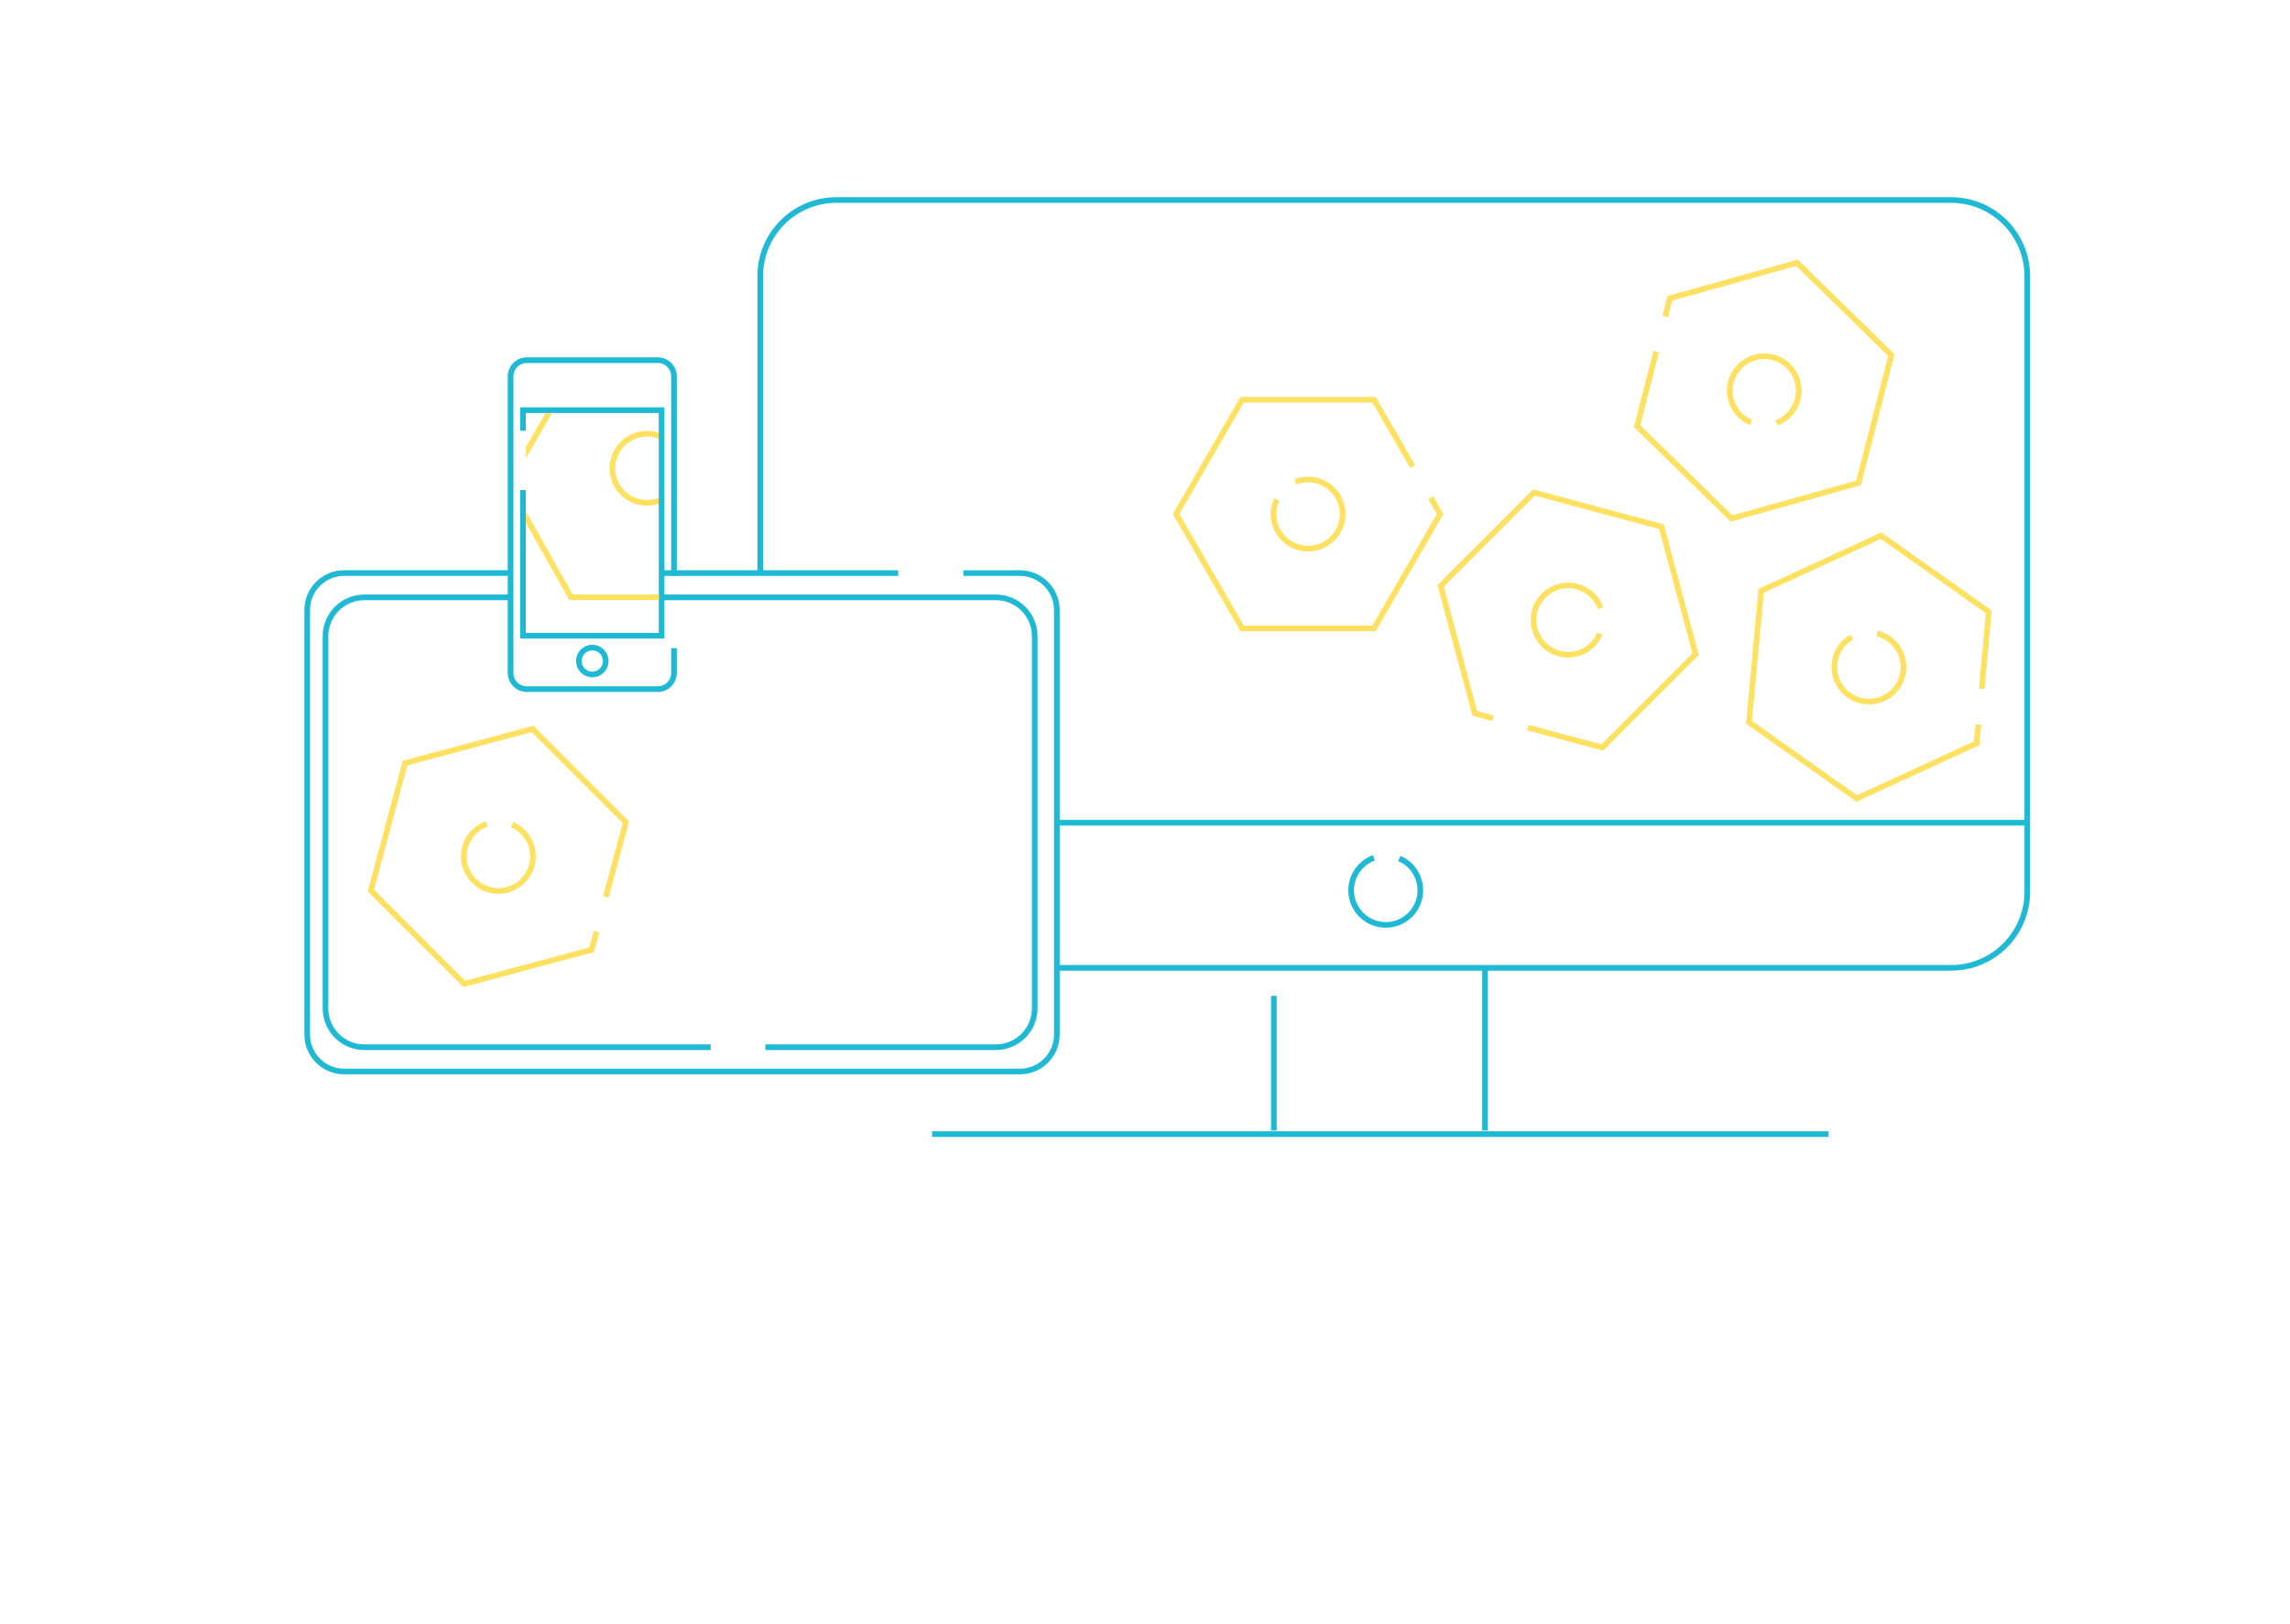
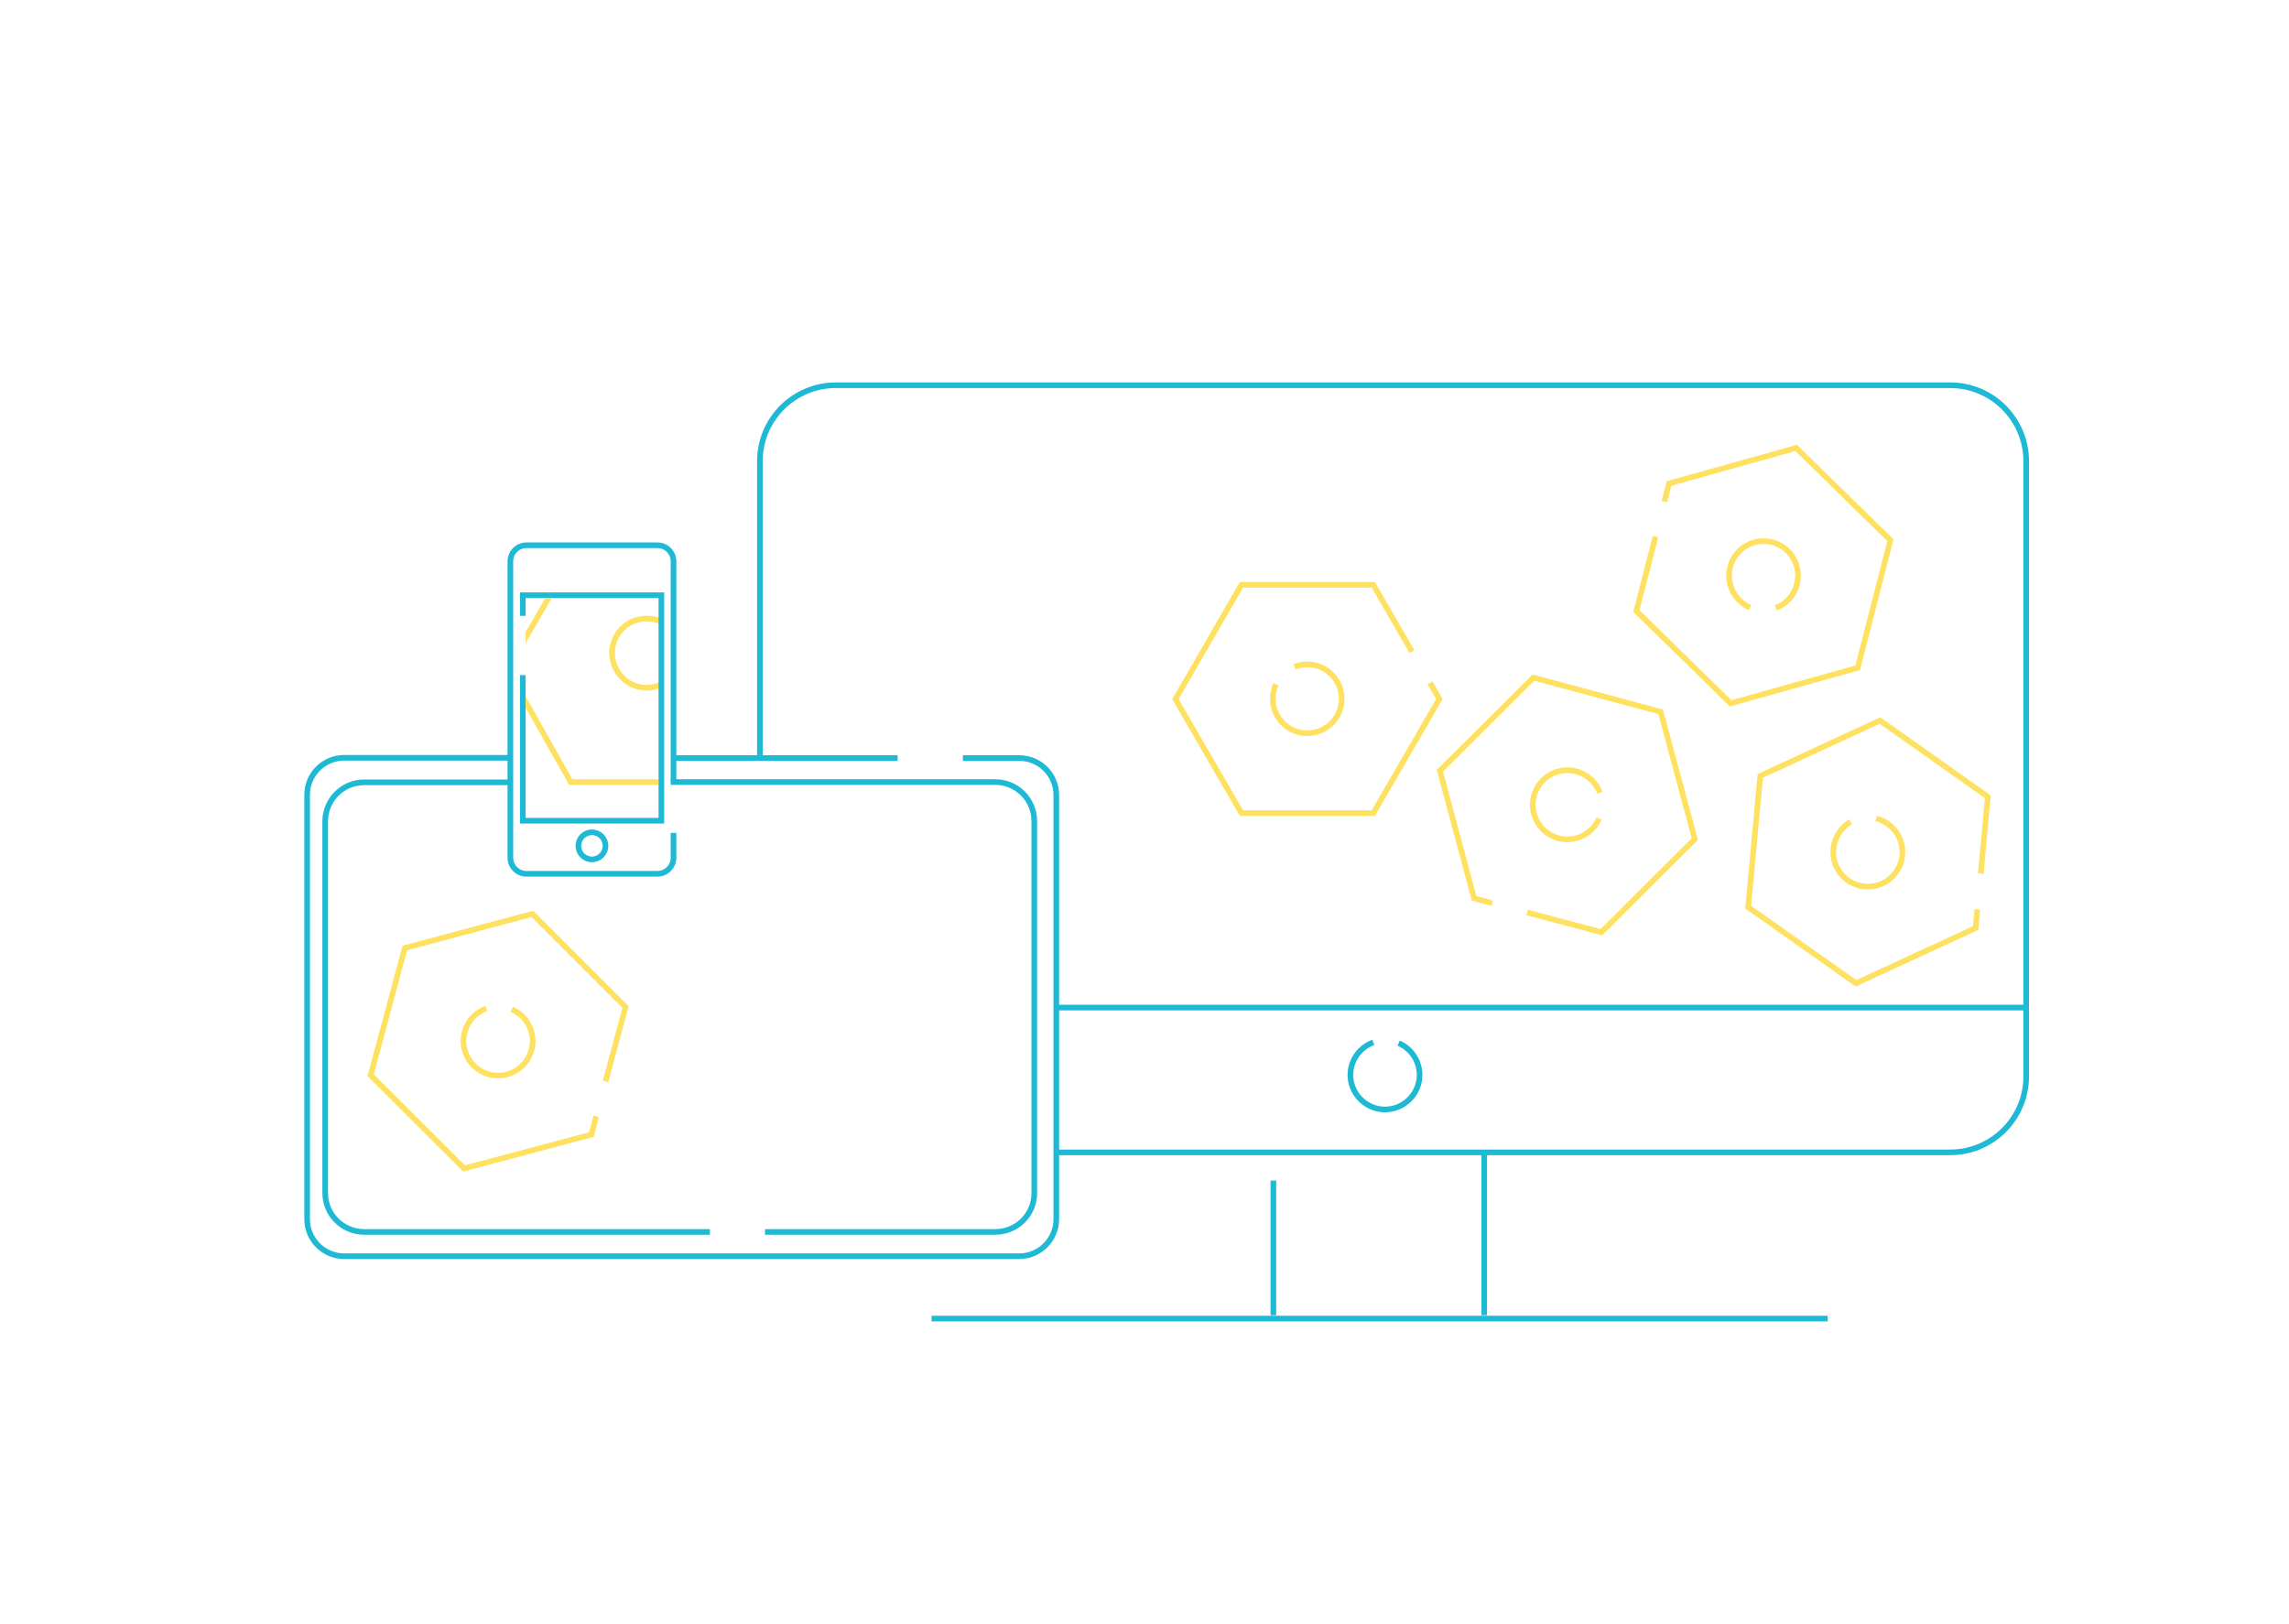
- <svg xmlns="http://www.w3.org/2000/svg" viewBox="0 0 810.86 575.06">
-   <defs>
-     <style>.a,.b,.c,.d{fill:none;}.b{stroke:#ffe161;}.b,.c,.d{stroke-miterlimit:10;stroke-width:2px;}.b,.c{fill-rule:evenodd;}.c,.d{stroke:#1eb9d5;}.e{clip-path:url(#a);}</style>
-     <clipPath id="a">
-       <rect class="a" x="186.2" y="146.29" width="47.12" height="76.91" />
+ <svg xmlns="http://www.w3.org/2000/svg" xmlns:xlink="http://www.w3.org/1999/xlink" version="1.1" id="Layer_1" x="0px" y="0px" viewBox="0 0 810.9 575.1" style="enable-background:new 0 0 810.9 575.1;" xml:space="preserve">
+   <style type="text/css">
+ 	.st0{fill:none;stroke:#FFE161;stroke-width:2;stroke-miterlimit:10;}
+ 	.st1{fill:none;stroke:#1EB9D5;stroke-width:2;stroke-miterlimit:10;}
+ 	.st2{clip-path:url(#SVGID_2_);}
+ </style>
+   <path class="st0" d="M234.1,242.6c-6.2,2.8-13.4,0-16.2-6.2c-2.8-6.2,0-13.4,6.2-16.2c3.2-1.4,6.9-1.4,10.1,0" />
+   <polyline class="st0" points="506.6,241.9 509.9,247.7 486.5,288.1 439.8,288.1 416.4,247.7 439.8,207.2 486.5,207.2 500.2,230.9   " />
+   <path class="st0" d="M458.6,236.3c1.4-0.6,3-0.9,4.5-0.9c6.8,0,12.2,5.5,12.2,12.2c0,6.8-5.5,12.2-12.2,12.2  c-6.8,0-12.2-5.5-12.2-12.2c0-1.8,0.4-3.5,1.1-5.2" />
+   <path class="st1" d="M495.5,369.6c6.2,2.7,9.1,9.9,6.4,16.1s-9.9,9.1-16.1,6.4c-6.2-2.7-9.1-9.9-6.4-16.1c0.6-1.4,1.5-2.7,2.6-3.8  c1.3-1.3,2.8-2.2,4.5-2.9" />
+   <polyline class="st0" points="528.6,320 522.2,318.3 510.1,273.1 543.2,240.1 588.3,252.2 600.4,297.3 567.3,330.3 541,323.3 " />
+   <path class="st0" d="M566.5,290c-2.7,6.2-9.9,9.1-16.1,6.4c-6.2-2.7-9.1-9.9-6.4-16.1s9.9-9.1,16.1-6.4c3.1,1.3,5.5,3.9,6.7,7" />
+   <polyline class="st0" points="589.6,177.7 591.3,171.3 636.3,158.7 669.7,191.4 658.1,236.6 613.1,249.2 579.7,216.5 586.5,190.1   " />
+   <path class="st0" d="M620,215.3c-1.4-0.6-2.7-1.5-3.8-2.6c-4.8-4.7-4.9-12.5-0.2-17.3c4.7-4.8,12.5-4.9,17.3-0.2  c4.8,4.7,4.9,12.5,0.2,17.3c-1.2,1.3-2.8,2.3-4.4,2.9" />
+   <polyline class="st0" points="700.5,322.2 699.9,328.8 657.5,348.4 619.3,321.4 623.6,274.9 666,255.3 704.2,282.3 701.7,309.5 " />
+   <path class="st0" d="M664.6,290c6.6,1.6,10.6,8.2,9,14.8c-1.6,6.6-8.2,10.6-14.8,9c-6.6-1.6-10.6-8.2-9-14.8c0.4-1.5,1-2.9,1.9-4.2  c1-1.5,2.4-2.7,3.9-3.6" />
+   <path class="st1" d="M269.2,268.3V163.4c0-14.9,12.1-26.9,26.9-26.9l0,0h394.8c14.9,0,26.9,12.1,26.9,26.9l0,0v218  c0,14.9-12.1,26.9-26.9,26.9l0,0H374.1" />
+   <line class="st1" x1="525.8" y1="408.3" x2="525.8" y2="466" />
+   <line class="st1" x1="451.1" y1="418.3" x2="451.1" y2="466" />
+   <line class="st1" x1="330" y1="467.2" x2="647.5" y2="467.2" />
+   <line class="st1" x1="374.4" y1="357" x2="717.2" y2="357" />
+   <line class="st1" x1="237.9" y1="268.6" x2="318" y2="268.6" />
+   <path class="st1" d="M341.1,268.6h20c7.2,0,13.1,5.8,13.1,13.1c0,0,0,0,0,0V432c0,7.2-5.9,13.1-13.1,13.1H121.9  c-7.2,0-13.1-5.9-13.1-13.1V281.6c0-7.2,5.9-13.1,13.1-13.1h58.6" />
+   <path class="st1" d="M180.5,277.2H129c-7.6,0-13.7,6.1-13.8,13.7c0,0,0,0,0,0v131.8c0,7.6,6.1,13.7,13.7,13.8c0,0,0,0,0,0h122.6" />
+   <path class="st1" d="M271,436.5h81.6c7.6,0,13.8-6.1,13.8-13.7c0,0,0,0,0,0V290.9c0-7.6-6.2-13.8-13.8-13.8c0,0,0,0,0,0h-115" />
+   <path class="st1" d="M238.6,295.1v8.8c0,3.2-2.6,5.7-5.7,5.7c0,0,0,0,0,0h-46.4c-3.2,0-5.7-2.6-5.7-5.7c0,0,0,0,0,0v-105  c0-3.2,2.6-5.7,5.7-5.7c0,0,0,0,0,0h46.4c3.2,0,5.7,2.6,5.7,5.7l0,0v78.2" />
+   <polyline class="st1" points="185.2,218.2 185.2,210.9 234.3,210.9 234.3,290.8 185.2,290.8 185.2,239.2 " />
+   <circle class="st1" cx="209.7" cy="299.7" r="4.8" />
+   <polyline class="st0" points="211.2,395.5 209.5,402 164.4,414 131.3,381 143.4,335.9 188.6,323.8 221.6,356.8 214.5,383.2 " />
+   <g>
+     <defs>
+       <rect id="SVGID_1_" x="186.2" y="211.9" width="47" height="76.9" />
+     </defs>
+     <clipPath id="SVGID_2_">
+       <use xlink:href="#SVGID_1_" style="overflow:visible;" />
    </clipPath>
-   </defs>
-   <path class="b" d="M234.08,177a12.24,12.24,0,1,1,.1-22.3" />
-   <polyline class="b" points="506.58 176.25 509.91 182.03 486.54 222.5 439.8 222.5 416.44 182.03 439.8 141.55 486.54 141.55 500.2 165.22" />
-   <path class="b" d="M458.64,170.65a12.41,12.41,0,0,1,4.53-.86,12.24,12.24,0,1,1-11.1,7.08" />
-   <path class="c" d="M495.5,304a12.25,12.25,0,1,1-13.49,2.6,12.09,12.09,0,0,1,4.45-2.85" />
-   <polyline class="b" points="528.64 254.33 522.2 252.61 510.11 207.46 543.15 174.41 588.3 186.51 600.39 231.66 567.34 264.7 540.95 257.63" />
-   <path class="b" d="M566.5,224.4a12.25,12.25,0,1,1,.25-9.05" />
-   <polyline class="b" points="589.61 112.09 591.27 105.63 636.28 93.04 669.69 125.72 658.09 171 613.08 183.58 579.67 150.9 586.46 124.44" />
-   <path class="b" d="M620,149.61a12.08,12.08,0,0,1-3.85-2.55A12.21,12.21,0,1,1,629,149.77" />
-   <polyline class="b" points="700.52 256.56 699.9 263.2 657.45 282.75 619.29 255.75 623.6 209.21 666.05 189.67 704.2 216.67 701.69 243.87" />
-   <path class="b" d="M664.62,224.31a12.24,12.24,0,1,1-12.86,4.83,12,12,0,0,1,3.91-3.56" />
-   <path class="d" d="M269.2,202.62V97.77a26.94,26.94,0,0,1,26.94-26.94H690.89a26.94,26.94,0,0,1,26.94,26.94v218a26.94,26.94,0,0,1-26.94,26.94H374.06" />
-   <line class="d" x1="525.83" y1="342.66" x2="525.83" y2="400.33" />
-   <line class="d" x1="451.06" y1="352.64" x2="451.06" y2="400.33" />
-   <line class="d" x1="330.03" y1="401.59" x2="647.49" y2="401.59" />
-   <line class="d" x1="374.43" y1="291.33" x2="717.2" y2="291.33" />
-   <line class="d" x1="233.86" y1="202.93" x2="318.04" y2="202.93" />
-   <path class="d" d="M341.11,202.93h20A13.09,13.09,0,0,1,374.22,216V366.33a13.09,13.09,0,0,1-13.09,13.09H121.86a13.09,13.09,0,0,1-13.09-13.09V216a13.09,13.09,0,0,1,13.09-13.08H180.5" />
-   <path class="d" d="M180.5,211.53H129a13.74,13.74,0,0,0-13.75,13.75V357.06A13.74,13.74,0,0,0,129,370.82H251.63" />
-   <path class="d" d="M271,370.82h81.62a13.75,13.75,0,0,0,13.76-13.76V225.28a13.75,13.75,0,0,0-13.76-13.75H233.86" />
-   <path class="d" d="M238.65,229.5v8.78a5.74,5.74,0,0,1-5.74,5.74H186.53a5.73,5.73,0,0,1-5.74-5.74v-105a5.73,5.73,0,0,1,5.74-5.74h46.38a5.74,5.74,0,0,1,5.74,5.74v70.62" />
-   <polyline class="d" points="185.17 152.52 185.17 145.24 234.26 145.24 234.26 225.11 185.17 225.11 185.17 173.53" />
-   <circle class="d" cx="209.72" cy="234.07" r="4.76" />
-   <polyline class="b" points="211.23 329.87 209.5 336.31 164.36 348.4 131.31 315.35 143.41 270.21 188.55 258.11 221.6 291.16 214.53 317.55" />
-   <g class="e">
-     <polyline class="b" points="266.4 167 269.6 172.56 247.13 211.49 202.18 211.49 179.7 171.56 202.18 132.63 247.13 133.63 260.26 156.39" />
+     <g class="st2">
+       <polyline class="st0" points="266.4,232.6 269.6,238.2 247.1,277.1 202.2,277.1 179.7,237.2 202.2,198.3 247.1,199.3 260.3,222       " />
+     </g>
  </g>
-   <path class="b" d="M181.29,292a12.24,12.24,0,1,1-9-.25" />
+   <path class="st0" d="M181.3,357.6c6.2,2.7,9.1,9.9,6.4,16.1c-2.7,6.2-9.9,9.1-16.1,6.4s-9.1-9.9-6.4-16.1c1.3-3.1,3.9-5.5,7.1-6.7" />
</svg>
